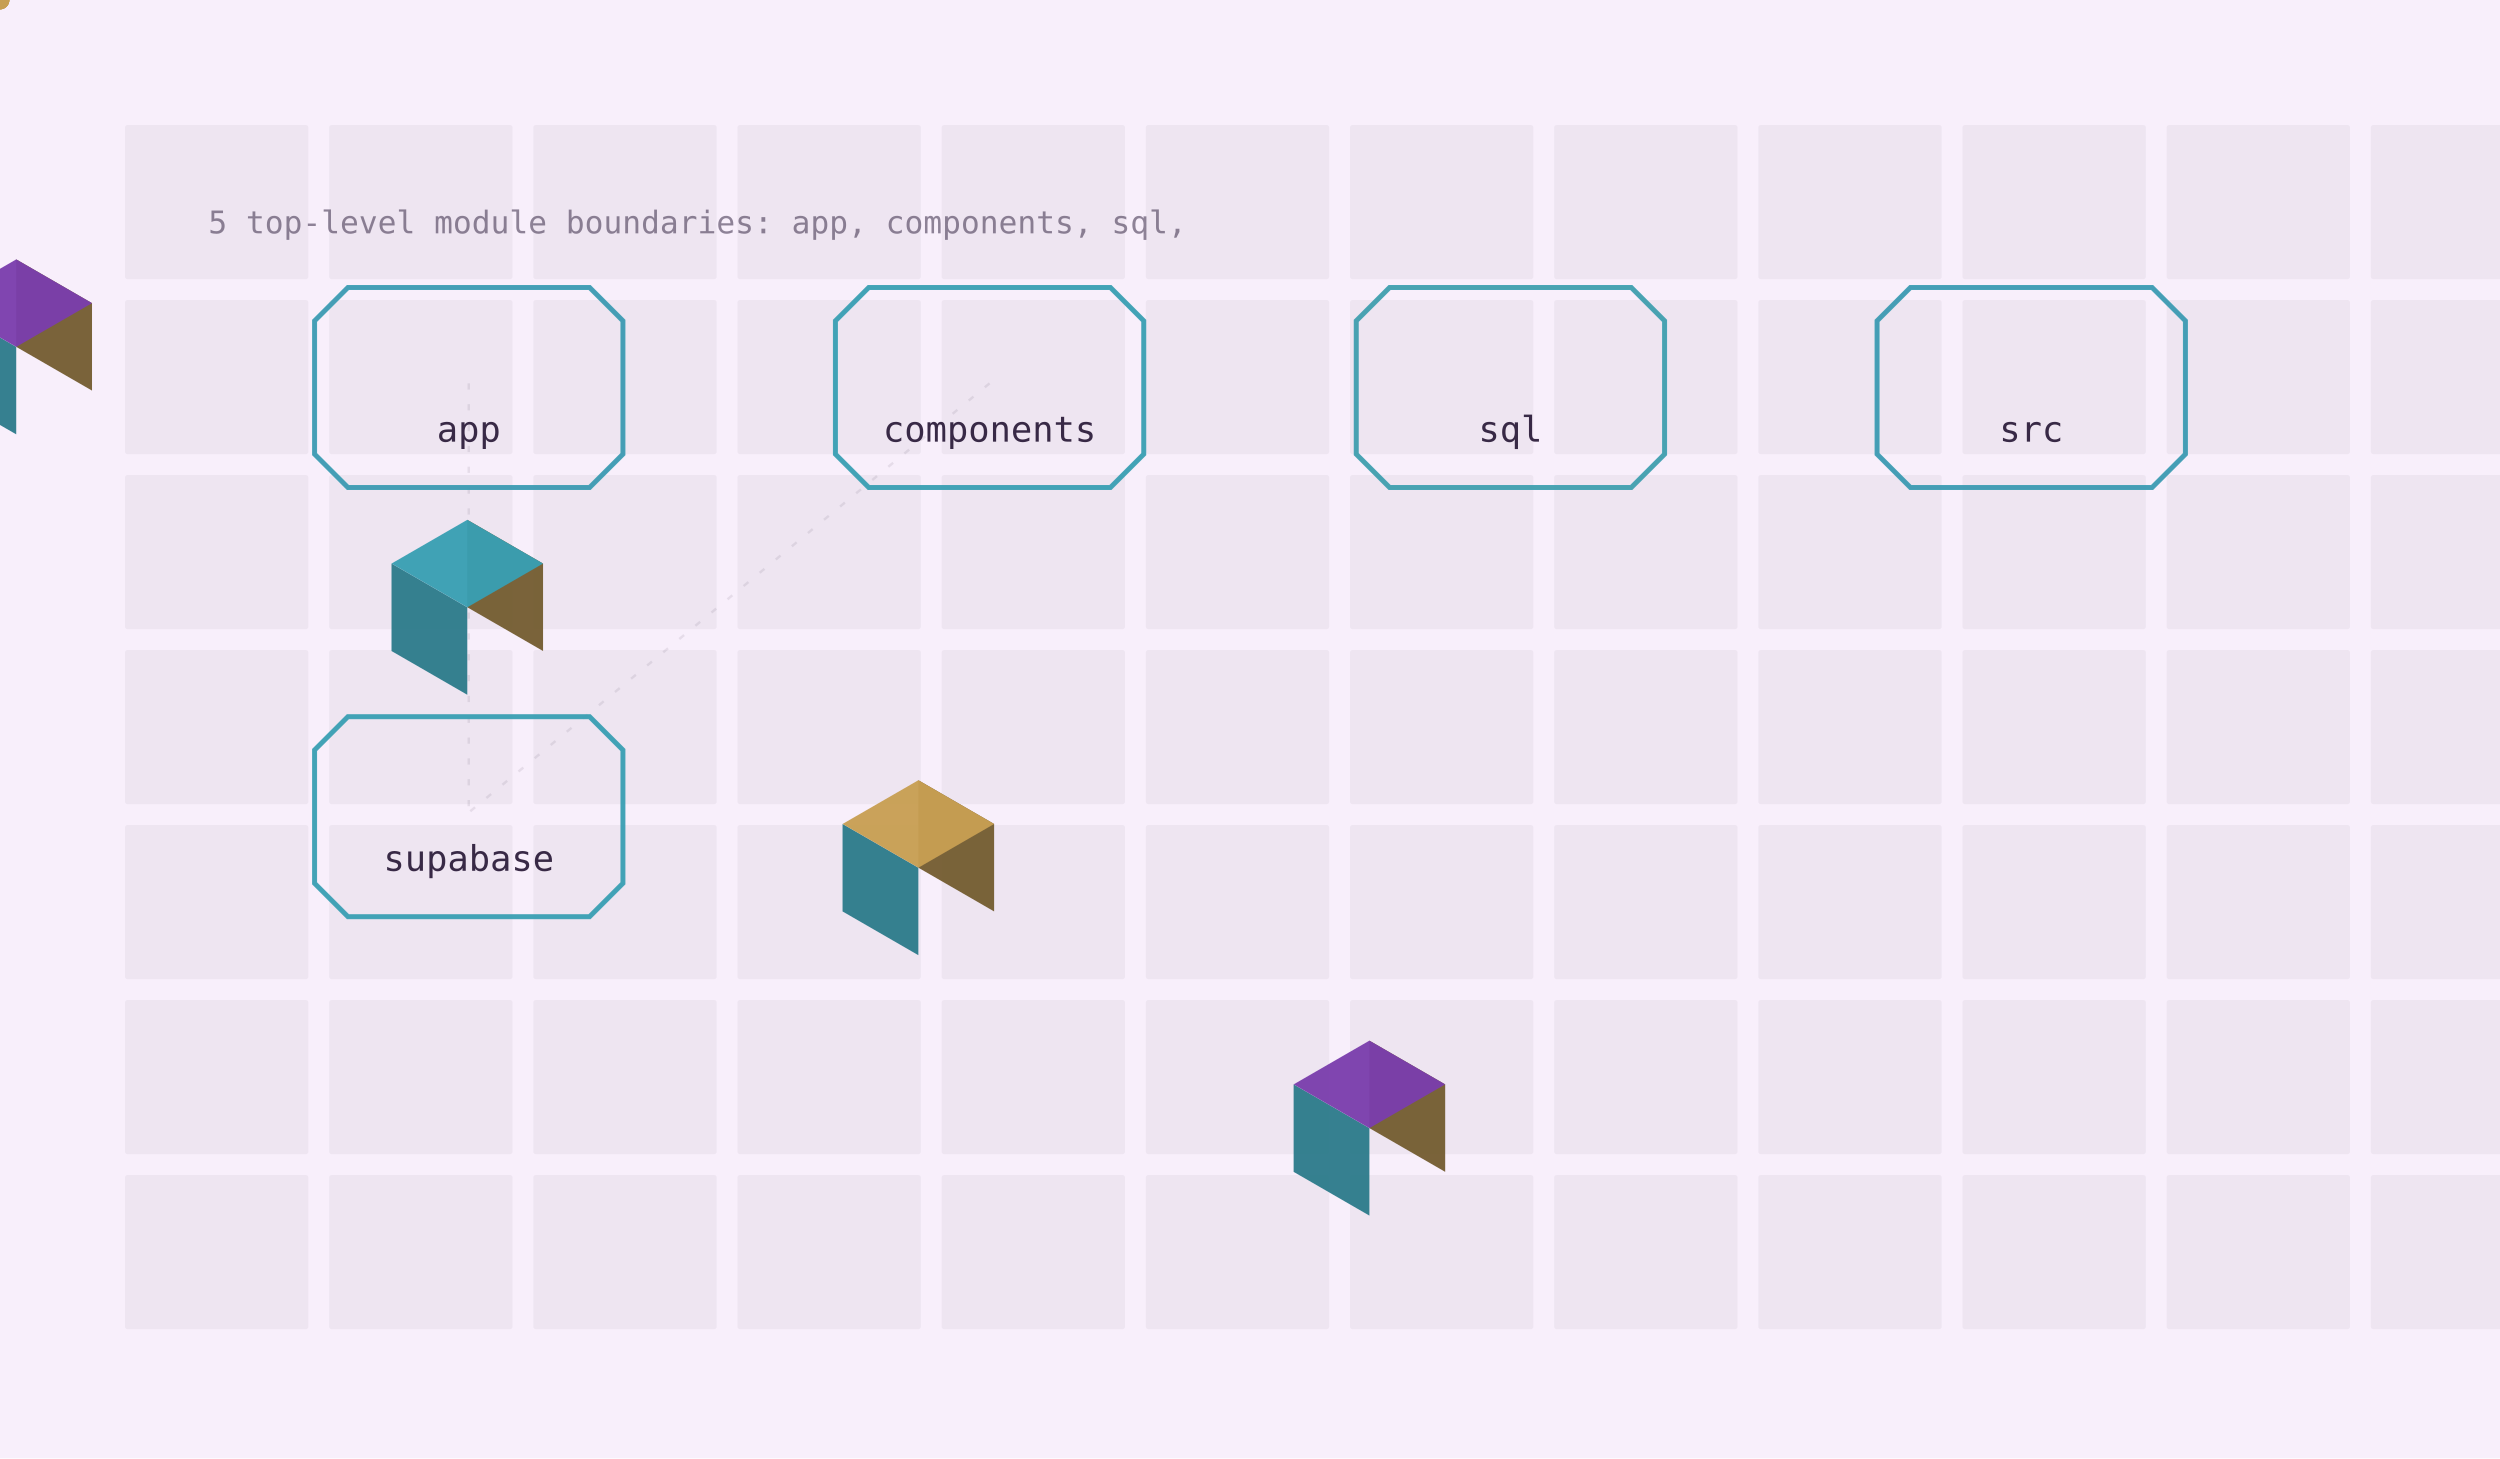
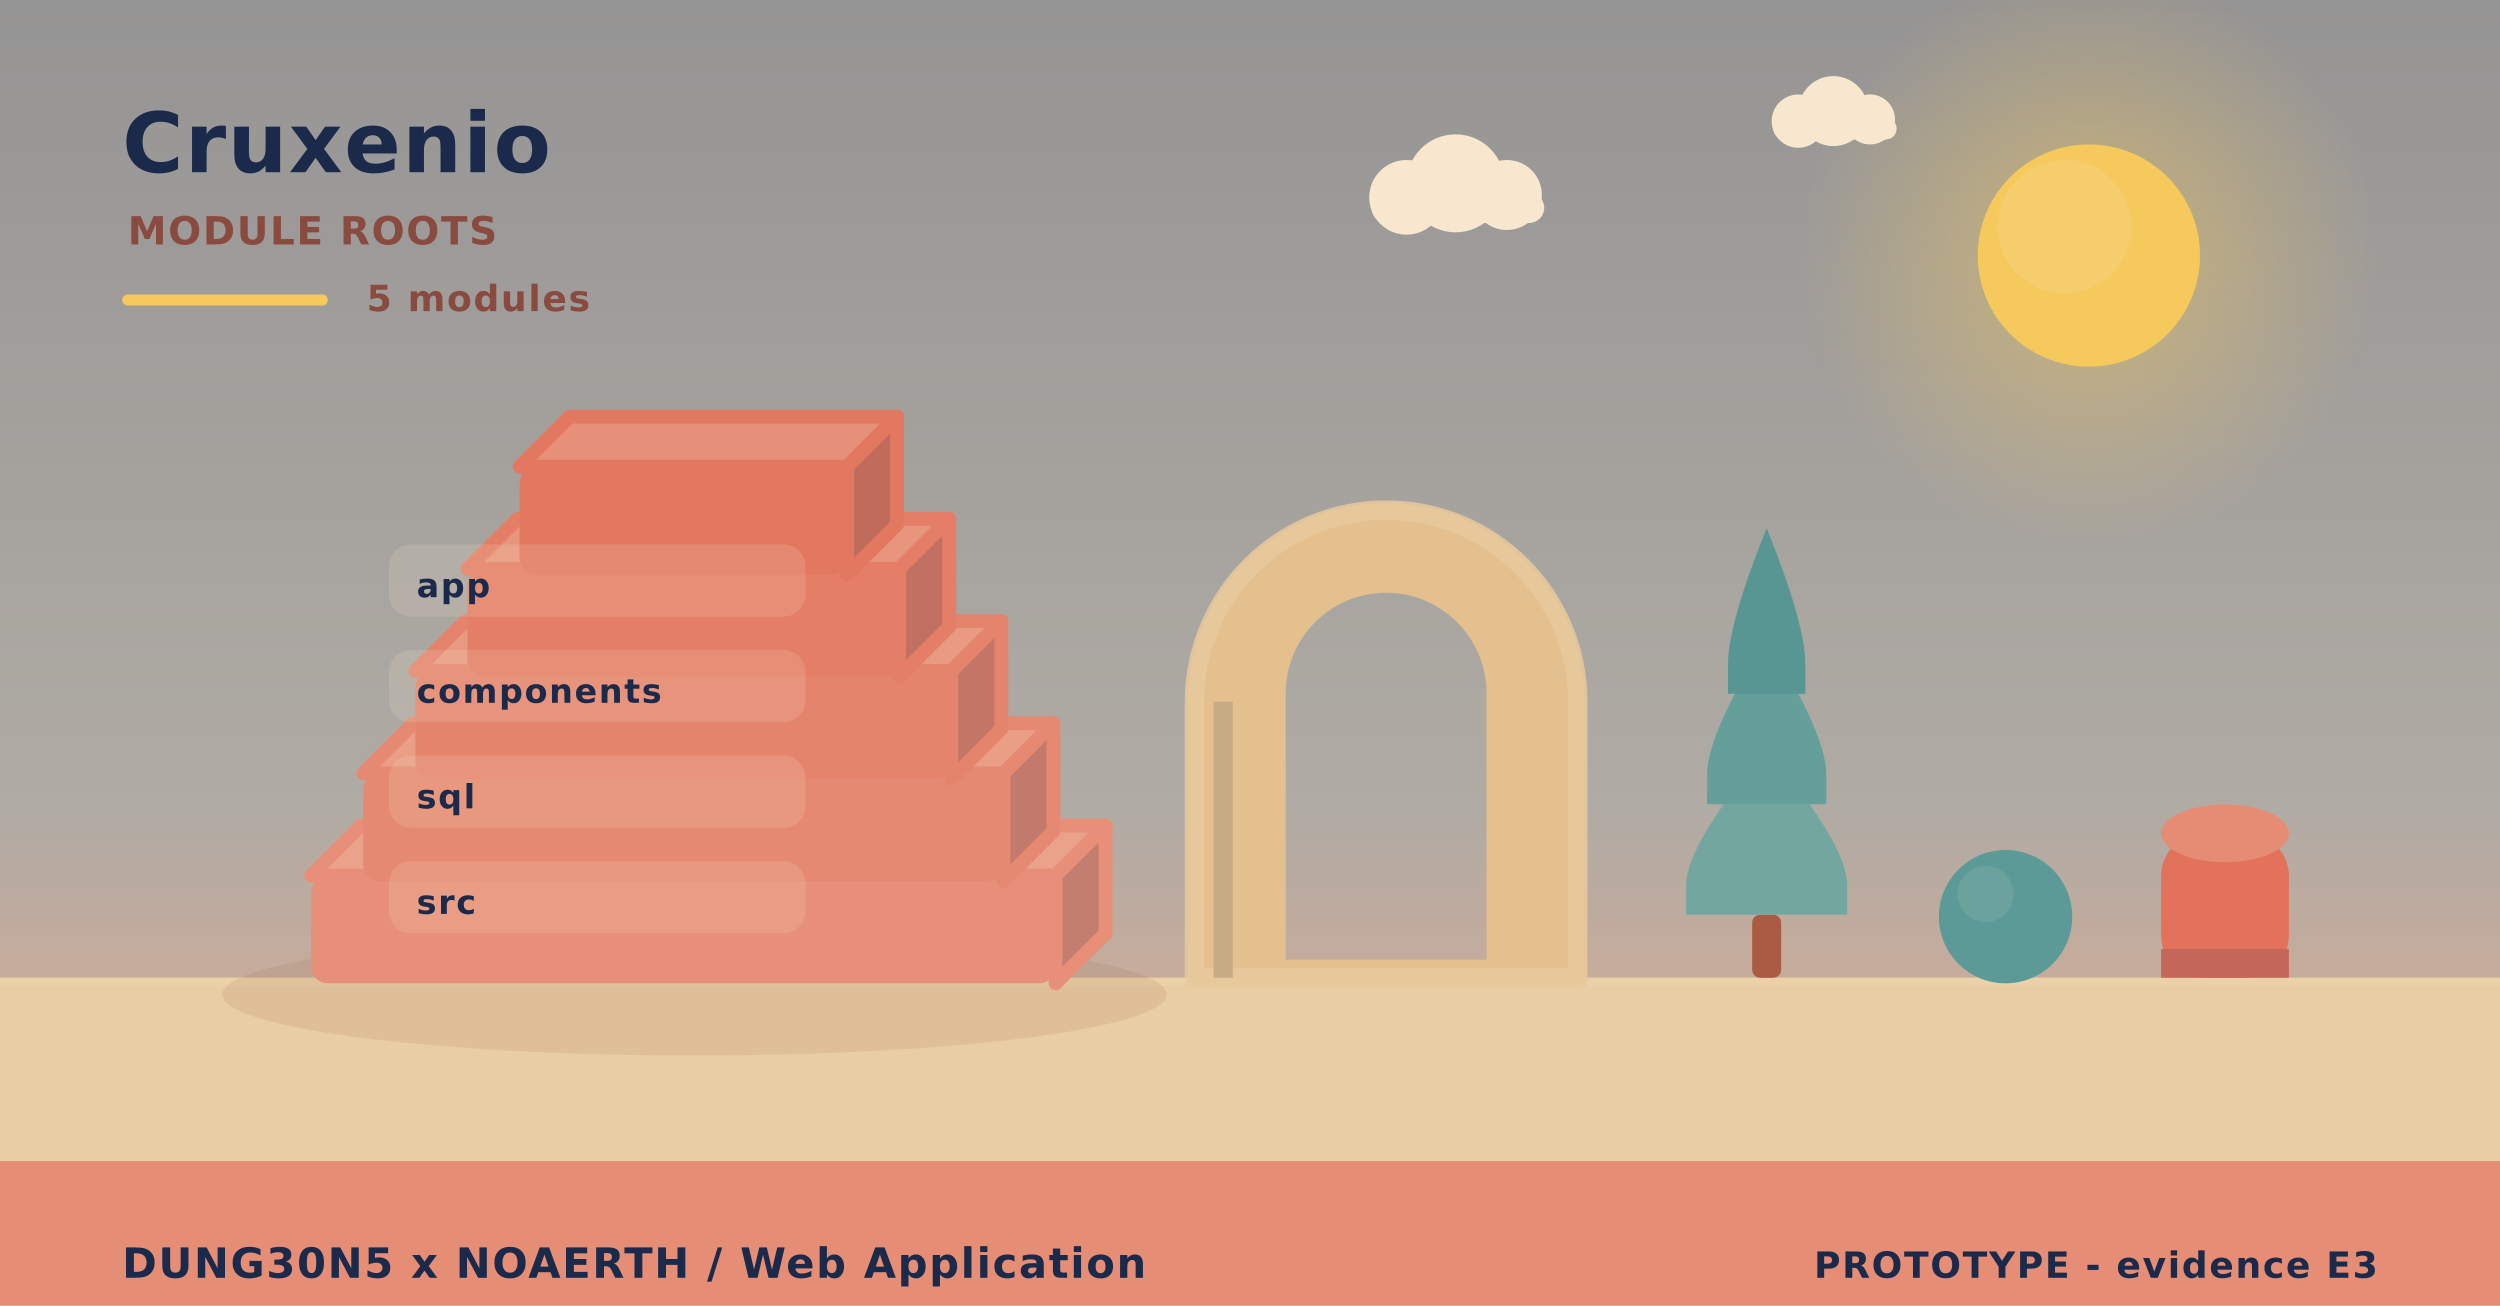
- <svg xmlns="http://www.w3.org/2000/svg" viewBox="0 0 1200 700" width="1200" height="700" role="img" aria-label="Cruxenio architecture">
-   <rect width="1200" height="700" fill="#f8effb" />
-   <defs>
-     <linearGradient id="ga" x1="0" y1="0" x2="1" y2="1">
-       <stop offset="0%" stop-color="#7a3dac" />
-       <stop offset="100%" stop-color="#389eb2" />
-     </linearGradient>
-   </defs>
-   <rect x="60.00" y="60.00" width="88.00" height="74.00" rx="1.20" fill="#251634" opacity="0.05" />
-   <rect x="158.00" y="60.00" width="88.00" height="74.00" rx="1.20" fill="#251634" opacity="0.05" />
-   <rect x="256.00" y="60.00" width="88.00" height="74.00" rx="1.20" fill="#251634" opacity="0.05" />
-   <rect x="354.00" y="60.00" width="88.00" height="74.00" rx="1.20" fill="#251634" opacity="0.05" />
-   <rect x="452.00" y="60.00" width="88.00" height="74.00" rx="1.20" fill="#251634" opacity="0.05" />
-   <rect x="550.00" y="60.00" width="88.00" height="74.00" rx="1.20" fill="#251634" opacity="0.05" />
-   <rect x="648.00" y="60.00" width="88.00" height="74.00" rx="1.20" fill="#251634" opacity="0.05" />
-   <rect x="746.00" y="60.00" width="88.00" height="74.00" rx="1.20" fill="#251634" opacity="0.05" />
-   <rect x="844.00" y="60.00" width="88.00" height="74.00" rx="1.20" fill="#251634" opacity="0.05" />
-   <rect x="942.00" y="60.00" width="88.00" height="74.00" rx="1.20" fill="#251634" opacity="0.05" />
-   <rect x="1040.00" y="60.00" width="88.00" height="74.00" rx="1.20" fill="#251634" opacity="0.05" />
-   <rect x="1138.00" y="60.00" width="88.00" height="74.00" rx="1.20" fill="#251634" opacity="0.05" />
-   <rect x="60.00" y="144.00" width="88.00" height="74.00" rx="1.20" fill="#251634" opacity="0.05" />
-   <rect x="158.00" y="144.00" width="88.00" height="74.00" rx="1.20" fill="#251634" opacity="0.05" />
-   <rect x="256.00" y="144.00" width="88.00" height="74.00" rx="1.20" fill="#251634" opacity="0.05" />
-   <rect x="354.00" y="144.00" width="88.00" height="74.00" rx="1.20" fill="#251634" opacity="0.05" />
-   <rect x="452.00" y="144.00" width="88.00" height="74.00" rx="1.20" fill="#251634" opacity="0.05" />
-   <rect x="550.00" y="144.00" width="88.00" height="74.00" rx="1.20" fill="#251634" opacity="0.05" />
-   <rect x="648.00" y="144.00" width="88.00" height="74.00" rx="1.20" fill="#251634" opacity="0.05" />
-   <rect x="746.00" y="144.00" width="88.00" height="74.00" rx="1.20" fill="#251634" opacity="0.05" />
-   <rect x="844.00" y="144.00" width="88.00" height="74.00" rx="1.20" fill="#251634" opacity="0.05" />
-   <rect x="942.00" y="144.00" width="88.00" height="74.00" rx="1.20" fill="#251634" opacity="0.05" />
-   <rect x="1040.00" y="144.00" width="88.00" height="74.00" rx="1.20" fill="#251634" opacity="0.05" />
-   <rect x="1138.00" y="144.00" width="88.00" height="74.00" rx="1.20" fill="#251634" opacity="0.05" />
-   <rect x="60.00" y="228.00" width="88.00" height="74.00" rx="1.20" fill="#251634" opacity="0.05" />
-   <rect x="158.00" y="228.00" width="88.00" height="74.00" rx="1.20" fill="#251634" opacity="0.05" />
-   <rect x="256.00" y="228.00" width="88.00" height="74.00" rx="1.20" fill="#251634" opacity="0.05" />
-   <rect x="354.00" y="228.00" width="88.00" height="74.00" rx="1.20" fill="#251634" opacity="0.05" />
-   <rect x="452.00" y="228.00" width="88.00" height="74.00" rx="1.20" fill="#251634" opacity="0.05" />
-   <rect x="550.00" y="228.00" width="88.00" height="74.00" rx="1.20" fill="#251634" opacity="0.05" />
-   <rect x="648.00" y="228.00" width="88.00" height="74.00" rx="1.20" fill="#251634" opacity="0.05" />
-   <rect x="746.00" y="228.00" width="88.00" height="74.00" rx="1.20" fill="#251634" opacity="0.05" />
-   <rect x="844.00" y="228.00" width="88.00" height="74.00" rx="1.20" fill="#251634" opacity="0.05" />
-   <rect x="942.00" y="228.00" width="88.00" height="74.00" rx="1.20" fill="#251634" opacity="0.05" />
-   <rect x="1040.00" y="228.00" width="88.00" height="74.00" rx="1.20" fill="#251634" opacity="0.05" />
-   <rect x="1138.00" y="228.00" width="88.00" height="74.00" rx="1.20" fill="#251634" opacity="0.05" />
-   <rect x="60.00" y="312.00" width="88.00" height="74.00" rx="1.20" fill="#251634" opacity="0.05" />
-   <rect x="158.00" y="312.00" width="88.00" height="74.00" rx="1.20" fill="#251634" opacity="0.05" />
-   <rect x="256.00" y="312.00" width="88.00" height="74.00" rx="1.20" fill="#251634" opacity="0.05" />
-   <rect x="354.00" y="312.00" width="88.00" height="74.00" rx="1.20" fill="#251634" opacity="0.05" />
-   <rect x="452.00" y="312.00" width="88.00" height="74.00" rx="1.20" fill="#251634" opacity="0.05" />
-   <rect x="550.00" y="312.00" width="88.00" height="74.00" rx="1.20" fill="#251634" opacity="0.05" />
-   <rect x="648.00" y="312.00" width="88.00" height="74.00" rx="1.20" fill="#251634" opacity="0.05" />
-   <rect x="746.00" y="312.00" width="88.00" height="74.00" rx="1.20" fill="#251634" opacity="0.05" />
-   <rect x="844.00" y="312.00" width="88.00" height="74.00" rx="1.20" fill="#251634" opacity="0.05" />
-   <rect x="942.00" y="312.00" width="88.00" height="74.00" rx="1.20" fill="#251634" opacity="0.05" />
-   <rect x="1040.00" y="312.00" width="88.00" height="74.00" rx="1.20" fill="#251634" opacity="0.05" />
-   <rect x="1138.00" y="312.00" width="88.00" height="74.00" rx="1.20" fill="#251634" opacity="0.05" />
-   <rect x="60.00" y="396.00" width="88.00" height="74.00" rx="1.20" fill="#251634" opacity="0.05" />
-   <rect x="158.00" y="396.00" width="88.00" height="74.00" rx="1.20" fill="#251634" opacity="0.05" />
-   <rect x="256.00" y="396.00" width="88.00" height="74.00" rx="1.20" fill="#251634" opacity="0.05" />
-   <rect x="354.00" y="396.00" width="88.00" height="74.00" rx="1.20" fill="#251634" opacity="0.05" />
-   <rect x="452.00" y="396.00" width="88.00" height="74.00" rx="1.20" fill="#251634" opacity="0.05" />
-   <rect x="550.00" y="396.00" width="88.00" height="74.00" rx="1.20" fill="#251634" opacity="0.05" />
-   <rect x="648.00" y="396.00" width="88.00" height="74.00" rx="1.20" fill="#251634" opacity="0.05" />
-   <rect x="746.00" y="396.00" width="88.00" height="74.00" rx="1.20" fill="#251634" opacity="0.05" />
-   <rect x="844.00" y="396.00" width="88.00" height="74.00" rx="1.20" fill="#251634" opacity="0.05" />
-   <rect x="942.00" y="396.00" width="88.00" height="74.00" rx="1.20" fill="#251634" opacity="0.05" />
-   <rect x="1040.00" y="396.00" width="88.00" height="74.00" rx="1.20" fill="#251634" opacity="0.05" />
-   <rect x="1138.00" y="396.00" width="88.00" height="74.00" rx="1.20" fill="#251634" opacity="0.05" />
-   <rect x="60.00" y="480.00" width="88.00" height="74.00" rx="1.20" fill="#251634" opacity="0.05" />
-   <rect x="158.00" y="480.00" width="88.00" height="74.00" rx="1.20" fill="#251634" opacity="0.05" />
-   <rect x="256.00" y="480.00" width="88.00" height="74.00" rx="1.20" fill="#251634" opacity="0.05" />
-   <rect x="354.00" y="480.00" width="88.00" height="74.00" rx="1.20" fill="#251634" opacity="0.05" />
-   <rect x="452.00" y="480.00" width="88.00" height="74.00" rx="1.20" fill="#251634" opacity="0.05" />
-   <rect x="550.00" y="480.00" width="88.00" height="74.00" rx="1.20" fill="#251634" opacity="0.05" />
-   <rect x="648.00" y="480.00" width="88.00" height="74.00" rx="1.20" fill="#251634" opacity="0.05" />
-   <rect x="746.00" y="480.00" width="88.00" height="74.00" rx="1.20" fill="#251634" opacity="0.05" />
-   <rect x="844.00" y="480.00" width="88.00" height="74.00" rx="1.20" fill="#251634" opacity="0.05" />
-   <rect x="942.00" y="480.00" width="88.00" height="74.00" rx="1.20" fill="#251634" opacity="0.05" />
-   <rect x="1040.00" y="480.00" width="88.00" height="74.00" rx="1.20" fill="#251634" opacity="0.05" />
-   <rect x="1138.00" y="480.00" width="88.00" height="74.00" rx="1.20" fill="#251634" opacity="0.05" />
-   <rect x="60.00" y="564.00" width="88.00" height="74.00" rx="1.20" fill="#251634" opacity="0.05" />
-   <rect x="158.00" y="564.00" width="88.00" height="74.00" rx="1.20" fill="#251634" opacity="0.05" />
-   <rect x="256.00" y="564.00" width="88.00" height="74.00" rx="1.20" fill="#251634" opacity="0.05" />
-   <rect x="354.00" y="564.00" width="88.00" height="74.00" rx="1.20" fill="#251634" opacity="0.05" />
-   <rect x="452.00" y="564.00" width="88.00" height="74.00" rx="1.20" fill="#251634" opacity="0.05" />
-   <rect x="550.00" y="564.00" width="88.00" height="74.00" rx="1.20" fill="#251634" opacity="0.05" />
-   <rect x="648.00" y="564.00" width="88.00" height="74.00" rx="1.20" fill="#251634" opacity="0.05" />
-   <rect x="746.00" y="564.00" width="88.00" height="74.00" rx="1.20" fill="#251634" opacity="0.05" />
-   <rect x="844.00" y="564.00" width="88.00" height="74.00" rx="1.20" fill="#251634" opacity="0.05" />
-   <rect x="942.00" y="564.00" width="88.00" height="74.00" rx="1.20" fill="#251634" opacity="0.05" />
-   <rect x="1040.00" y="564.00" width="88.00" height="74.00" rx="1.20" fill="#251634" opacity="0.05" />
-   <rect x="1138.00" y="564.00" width="88.00" height="74.00" rx="1.20" fill="#251634" opacity="0.05" />
-   <line x1="225.00" y1="184.00" x2="225.00" y2="390.00" stroke="rgba(37,22,52,0.160)" stroke-width="1.20" opacity="0.55" stroke-dasharray="3 7" />
-   <line x1="475.00" y1="184.00" x2="225.00" y2="390.00" stroke="rgba(37,22,52,0.160)" stroke-width="1.20" opacity="0.55" stroke-dasharray="3 7" />
-   <path d="M167.00,138.00 H283.00 L299.00,154.00 V218.00 L283.00,234.00 H167.00 L151.00,218.00 V154.00 Z" fill="none" stroke="rgba(122,61,172,0.550)" stroke-width="1.80" opacity="0.90" />
-   <polygon points="7.79,166.50 44.17,187.50 44.17,145.50 7.79,124.50" fill="#735c30" opacity="0.95" />
-   <polygon points="-28.58,187.50 7.79,208.50 7.79,166.50 -28.58,145.50" fill="#2c7b8b" opacity="0.95" />
-   <polygon points="7.79,124.50 44.17,145.50 7.79,166.50 -28.58,145.50" fill="#7a3dac" opacity="0.95" />
-   <text x="225" y="212" font-family="ui-monospace,Menlo,monospace" font-size="17" fill="rgba(37,22,52,0.900)" text-anchor="middle">app</text>
+ <svg xmlns="http://www.w3.org/2000/svg" width="900" height="470" viewBox="0 0 900 470" role="img" aria-label="Cruxenio - how it is built">
+   <linearGradient id="skya" x1="0" y1="0" x2="0" y2="1">
+     <stop offset="0" stop-color="#959494" />
+     <stop offset="0.62" stop-color="#b0aba4" />
+     <stop offset="1" stop-color="#f3ad8a" />
+   </linearGradient>
+   <rect width="900" height="470" fill="url(#skya)" />
+   <radialGradient id="suna">
+     <stop offset="0.35" stop-color="#f5c95c" stop-opacity="0.34" />
+     <stop offset="1" stop-color="#f5c95c" stop-opacity="0" />
+   </radialGradient>
+   <circle cx="752" cy="92" r="104" fill="url(#suna)" />
+   <circle cx="752" cy="92" r="40" fill="#f5c95c" />
+   <circle cx="743.2" cy="81.6" r="24" fill="#f5d27e" opacity="0.5" />
  <g>
-     <path d="M167.00,138.00 H283.00 L299.00,154.00 V218.00 L283.00,234.00 H167.00 L151.00,218.00 V154.00 Z" fill="none" stroke="#389eb2" stroke-width="2.40" opacity="0.90" />
-     <animate attributeName="opacity" values="0.25;1.0;0.25" dur="18.4s" begin="0.0s" repeatCount="indefinite" />
+     <circle cx="524" cy="66" r="17.64" fill="#f6e7ce" />
+     <circle cx="506.36" cy="71.04" r="13.44" fill="#f6e7ce" />
+     <circle cx="542.48" cy="70.2" r="12.6" fill="#f6e7ce" />
+     <rect x="493.76" y="69.36" width="62.16" height="10.92" rx="5.46" fill="#f6e7ce" />
+     <animateTransform attributeName="transform" type="translate" values="0 0;24 0;0 0" dur="36s" begin="0s" repeatCount="indefinite" />
  </g>
-   <g opacity="0.9">
-     <circle cx="0.00" cy="0.00" r="4.50" fill="#c79e52" opacity="1.00" />
-     <animateTransform attributeName="transform" type="translate" values="225.00,184.00 475.00,184.00" dur="6.133s" begin="0.0s" repeatCount="indefinite" />
-     <animateTransform attributeName="transform" type="translate" values="475.00,184.00 225.00,184.00" dur="6.133s" begin="3.067s" repeatCount="indefinite" />
+   <g>
+     <circle cx="660" cy="40" r="12.6" fill="#f6e7ce" />
+     <circle cx="647.4" cy="43.6" r="9.6" fill="#f6e7ce" />
+     <circle cx="673.2" cy="43" r="9" fill="#f6e7ce" />
+     <rect x="638.4" y="42.4" width="44.4" height="7.8" rx="3.9" fill="#f6e7ce" />
+     <animateTransform attributeName="transform" type="translate" values="0 0;-18 0;0 0" dur="46s" begin="3s" repeatCount="indefinite" />
  </g>
-   <path d="M417.00,138.00 H533.00 L549.00,154.00 V218.00 L533.00,234.00 H417.00 L401.00,218.00 V154.00 Z" fill="none" stroke="rgba(56,158,178,0.550)" stroke-width="1.80" opacity="0.90" />
-   <polygon points="224.30,291.50 260.67,312.50 260.67,270.50 224.30,249.50" fill="#735c30" opacity="0.95" />
-   <polygon points="187.93,312.50 224.30,333.50 224.30,291.50 187.93,270.50" fill="#2c7b8b" opacity="0.95" />
-   <polygon points="224.30,249.50 260.67,270.50 224.30,291.50 187.93,270.50" fill="#389eb2" opacity="0.95" />
-   <text x="475" y="212" font-family="ui-monospace,Menlo,monospace" font-size="17" fill="rgba(37,22,52,0.900)" text-anchor="middle">components</text>
+   <rect x="0" y="352" width="900" height="118" fill="#e9cda3" />
+   <rect x="0" y="352" width="900" height="3" fill="#ebd1a9" />
+   <text x="44" y="62" font-family="Verdana,DejaVu Sans,sans-serif" font-size="30" font-weight="700" letter-spacing="0.6" fill="#1b2a4a" text-anchor="start">Cruxenio</text>
+   <text x="46" y="88" font-family="Verdana,DejaVu Sans,sans-serif" font-size="14" font-weight="700" letter-spacing="0.6" fill="#894b3f" text-anchor="start">MODULE ROOTS</text>
+   <rect x="44" y="106" width="74" height="4" rx="2" fill="#f5c95c" />
+   <text x="132" y="112" font-family="Verdana,DejaVu Sans,sans-serif" font-size="13" font-weight="700" letter-spacing="0.6" fill="#894b3f" text-anchor="start">5 modules</text>
+   <ellipse cx="250" cy="358" rx="170" ry="22" fill="rgba(138,90,68,0.11)" />
+   <path d="M112,315.2 L380,315.2 L398,297.2 L130,297.2 Z" fill="#eaa28b" stroke="#e78f78" stroke-width="5" stroke-linejoin="round" />
+   <path d="M380,315.2 L398,297.2 L398,336 L380,354 Z" fill="#c47e70" stroke="#e78f78" stroke-width="5" stroke-linejoin="round" />
+   <rect x="112" y="315.2" width="268" height="38.8" rx="6" fill="#e78f78" />
+   <path d="M130.76,278.4 L361.24,278.4 L379.24,260.4 L148.76,260.4 Z" fill="#ea9e86" stroke="#e68972" stroke-width="5" stroke-linejoin="round" />
+   <path d="M361.24,278.4 L379.24,260.4 L379.24,299.2 L361.24,317.2 Z" fill="#c3796b" stroke="#e68972" stroke-width="5" stroke-linejoin="round" />
+   <rect x="130.76" y="278.4" width="230.48" height="38.8" rx="6" fill="#e68972" />
+   <path d="M149.52,241.6 L342.48,241.6 L360.48,223.6 L167.52,223.6 Z" fill="#e99a82" stroke="#e5846c" stroke-width="5" stroke-linejoin="round" />
+   <path d="M342.48,241.6 L360.48,223.6 L360.48,262.4 L342.48,280.4 Z" fill="#c37566" stroke="#e5846c" stroke-width="5" stroke-linejoin="round" />
+   <rect x="149.52" y="241.6" width="192.96" height="38.8" rx="6" fill="#e5846c" />
+   <path d="M168.28,204.8 L323.72,204.8 L341.72,186.8 L186.28,186.8 Z" fill="#e8957d" stroke="#e47e66" stroke-width="5" stroke-linejoin="round" />
+   <path d="M323.72,204.8 L341.72,186.8 L341.72,225.6 L323.72,243.6 Z" fill="#c27061" stroke="#e47e66" stroke-width="5" stroke-linejoin="round" />
+   <rect x="168.28" y="204.8" width="155.44" height="38.8" rx="6" fill="#e47e66" />
+   <path d="M187.04,168 L304.96,168 L322.96,150 L205.04,150 Z" fill="#e79079" stroke="#e37861" stroke-width="5" stroke-linejoin="round" />
+   <path d="M304.96,168 L322.96,150 L322.96,188.8 L304.96,206.8 Z" fill="#c16b5d" stroke="#e37861" stroke-width="5" stroke-linejoin="round" />
+   <rect x="187.04" y="168" width="117.92" height="38.8" rx="6" fill="#e37861" />
+   <rect x="140" y="196" width="150" height="26" rx="8" fill="rgba(246,231,206,0.16)" opacity="0.94" />
  <g>
-     <path d="M417.00,138.00 H533.00 L549.00,154.00 V218.00 L533.00,234.00 H417.00 L401.00,218.00 V154.00 Z" fill="none" stroke="#389eb2" stroke-width="2.40" opacity="0.90" />
-     <animate attributeName="opacity" values="0.25;1.0;0.25" dur="18.4s" begin="0.45s" repeatCount="indefinite" />
+     <text x="150" y="215" font-family="Verdana,DejaVu Sans,sans-serif" font-size="12" font-weight="700" letter-spacing="0.6" fill="#1b2a4a" text-anchor="start">app</text>
+     <animateTransform attributeName="transform" type="translate" values="0 10;0 0" dur="0.7s" begin="0.3s" fill="freeze" />
  </g>
-   <g opacity="0.9">
-     <circle cx="0.00" cy="0.00" r="4.50" fill="#c79e52" opacity="1.00" />
-     <animateTransform attributeName="transform" type="translate" values="475.00,184.00 725.00,184.00" dur="6.133s" begin="0.3s" repeatCount="indefinite" />
-     <animateTransform attributeName="transform" type="translate" values="725.00,184.00 475.00,184.00" dur="6.133s" begin="3.367s" repeatCount="indefinite" />
+   <rect x="140" y="234" width="150" height="26" rx="8" fill="rgba(246,231,206,0.16)" opacity="0.94" />
+   <g>
+     <text x="150" y="253" font-family="Verdana,DejaVu Sans,sans-serif" font-size="12" font-weight="700" letter-spacing="0.6" fill="#1b2a4a" text-anchor="start">components</text>
+     <animateTransform attributeName="transform" type="translate" values="0 10;0 0" dur="0.7s" begin="0.5s" fill="freeze" />
  </g>
-   <path d="M667.00,138.00 H783.00 L799.00,154.00 V218.00 L783.00,234.00 H667.00 L651.00,218.00 V154.00 Z" fill="none" stroke="rgba(199,158,82,0.550)" stroke-width="1.80" opacity="0.90" />
-   <polygon points="440.81,416.50 477.18,437.50 477.18,395.50 440.81,374.50" fill="#735c30" opacity="0.95" />
-   <polygon points="404.43,437.50 440.81,458.50 440.81,416.50 404.43,395.50" fill="#2c7b8b" opacity="0.95" />
-   <polygon points="440.81,374.50 477.18,395.50 440.81,416.50 404.43,395.50" fill="#c79e52" opacity="0.95" />
-   <text x="725" y="212" font-family="ui-monospace,Menlo,monospace" font-size="17" fill="rgba(37,22,52,0.900)" text-anchor="middle">sql</text>
+   <rect x="140" y="272" width="150" height="26" rx="8" fill="rgba(246,231,206,0.16)" opacity="0.94" />
  <g>
-     <path d="M667.00,138.00 H783.00 L799.00,154.00 V218.00 L783.00,234.00 H667.00 L651.00,218.00 V154.00 Z" fill="none" stroke="#389eb2" stroke-width="2.40" opacity="0.90" />
-     <animate attributeName="opacity" values="0.25;1.0;0.25" dur="18.4s" begin="0.9s" repeatCount="indefinite" />
+     <text x="150" y="291" font-family="Verdana,DejaVu Sans,sans-serif" font-size="12" font-weight="700" letter-spacing="0.6" fill="#1b2a4a" text-anchor="start">sql</text>
+     <animateTransform attributeName="transform" type="translate" values="0 10;0 0" dur="0.7s" begin="0.7s" fill="freeze" />
  </g>
-   <g opacity="0.9">
-     <circle cx="0.00" cy="0.00" r="4.50" fill="#c79e52" opacity="1.00" />
-     <animateTransform attributeName="transform" type="translate" values="725.00,184.00 975.00,184.00" dur="6.133s" begin="0.6s" repeatCount="indefinite" />
-     <animateTransform attributeName="transform" type="translate" values="975.00,184.00 725.00,184.00" dur="6.133s" begin="3.667s" repeatCount="indefinite" />
+   <rect x="140" y="310" width="150" height="26" rx="8" fill="rgba(246,231,206,0.16)" opacity="0.94" />
+   <g>
+     <text x="150" y="329" font-family="Verdana,DejaVu Sans,sans-serif" font-size="12" font-weight="700" letter-spacing="0.6" fill="#1b2a4a" text-anchor="start">src</text>
+     <animateTransform attributeName="transform" type="translate" values="0 10;0 0" dur="0.7s" begin="0.9s" fill="freeze" />
  </g>
-   <path d="M917.00,138.00 H1033.00 L1049.00,154.00 V218.00 L1033.00,234.00 H917.00 L901.00,218.00 V154.00 Z" fill="none" stroke="rgba(122,61,172,0.550)" stroke-width="1.80" opacity="0.90" />
-   <polygon points="657.31,541.50 693.69,562.50 693.69,520.50 657.31,499.50" fill="#735c30" opacity="0.95" />
-   <polygon points="620.94,562.50 657.31,583.50 657.31,541.50 620.94,520.50" fill="#2c7b8b" opacity="0.95" />
-   <polygon points="657.31,499.50 693.69,520.50 657.31,541.50 620.94,520.50" fill="#7a3dac" opacity="0.95" />
-   <text x="975" y="212" font-family="ui-monospace,Menlo,monospace" font-size="17" fill="rgba(37,22,52,0.900)" text-anchor="middle">src</text>
-   <g>
-     <path d="M917.00,138.00 H1033.00 L1049.00,154.00 V218.00 L1033.00,234.00 H917.00 L901.00,218.00 V154.00 Z" fill="none" stroke="#389eb2" stroke-width="2.40" opacity="0.90" />
-     <animate attributeName="opacity" values="0.25;1.0;0.25" dur="18.4s" begin="1.35s" repeatCount="indefinite" />
-   </g>
-   <g opacity="0.9">
-     <circle cx="0.00" cy="0.00" r="4.50" fill="#c79e52" opacity="1.00" />
-     <animateTransform attributeName="transform" type="translate" values="975.00,184.00 225.00,390.00" dur="6.133s" begin="0.9s" repeatCount="indefinite" />
-     <animateTransform attributeName="transform" type="translate" values="225.00,390.00 975.00,184.00" dur="6.133s" begin="3.967s" repeatCount="indefinite" />
-   </g>
-   <path d="M167.00,344.00 H283.00 L299.00,360.00 V424.00 L283.00,440.00 H167.00 L151.00,424.00 V360.00 Z" fill="none" stroke="rgba(56,158,178,0.550)" stroke-width="1.80" opacity="0.90" />
-   <polygon points="-170.61,269.50 -134.23,290.50 -134.23,248.50 -170.61,227.50" fill="#735c30" opacity="0.95" />
-   <polygon points="-206.98,290.50 -170.61,311.50 -170.61,269.50 -206.98,248.50" fill="#2c7b8b" opacity="0.95" />
-   <polygon points="-170.61,227.50 -134.23,248.50 -170.61,269.50 -206.98,248.50" fill="#389eb2" opacity="0.95" />
-   <text x="225" y="418" font-family="ui-monospace,Menlo,monospace" font-size="17" fill="rgba(37,22,52,0.900)" text-anchor="middle">supabase</text>
-   <g>
-     <path d="M167.00,344.00 H283.00 L299.00,360.00 V424.00 L283.00,440.00 H167.00 L151.00,424.00 V360.00 Z" fill="none" stroke="#389eb2" stroke-width="2.40" opacity="0.90" />
-     <animate attributeName="opacity" values="0.25;1.0;0.25" dur="18.4s" begin="1.8s" repeatCount="indefinite" />
-   </g>
-   <g opacity="0.9">
-     <circle cx="0.00" cy="0.00" r="4.50" fill="#c79e52" opacity="1.00" />
-     <animateTransform attributeName="transform" type="translate" values="225.00,390.00 225.00,390.00" dur="6.133s" begin="1.2s" repeatCount="indefinite" />
-     <animateTransform attributeName="transform" type="translate" values="225.00,390.00 225.00,390.00" dur="6.133s" begin="4.267s" repeatCount="indefinite" />
-   </g>
-   <text x="100" y="112" font-family="ui-monospace,Menlo,monospace" font-size="15" fill="rgba(37,22,52,0.500)">5 top-level module boundaries: app, components, sql,</text>
+   <path d="M430,352 L430,252.64 A69,69 0 0 1 568,252.64 L568,352 Z M460.36,348 L460.36,249.55 A38.64,38.64 0 0 1 537.64,249.55 L537.64,348 Z" fill="#e3c08d" fill-rule="evenodd" stroke="#e3c08d" stroke-width="5" stroke-linejoin="round" />
+   <path d="M430,352 L430,252.64 A69,69 0 0 1 568,252.64 L568,352 Z" fill="none" stroke="#e8c99d" stroke-width="7" stroke-linecap="round" opacity="0.85" />
+   <rect x="436.9" y="252.64" width="6.9" height="99.36" fill="#c7ab84" />
+   <rect x="630.78" y="329.28" width="10.44" height="22.72" rx="2.9" fill="#ac5b43" />
+   <path d="M636,269.64 Q607,304.23 607,318.54 Q607,329.28 607,329.28 L665,329.28 Q665,329.28 665,318.54 Q665,304.23 636,269.64 Z" fill="#74a6a0" />
+   <path d="M636,229.88 Q614.54,264.47 614.54,278.78 Q614.54,289.52 614.54,289.52 L657.46,289.52 Q657.46,289.52 657.46,278.78 Q657.46,264.47 636,229.88 Z" fill="#649f9a" />
+   <path d="M636,190.12 Q622.08,224.71 622.08,239.02 Q622.08,249.76 622.08,249.76 L649.92,249.76 Q649.92,249.76 649.92,239.02 Q649.92,224.71 636,190.12 Z" fill="#589694" />
+   <circle cx="722" cy="330" r="24" fill="#5b9a97" />
+   <circle cx="714.8" cy="321.84" r="10.08" fill="#7aa9a2" opacity="0.55" />
+   <rect x="778" y="300" width="46" height="52" rx="15.33" fill="#e2725b" />
+   <ellipse cx="801" cy="300" rx="23" ry="10.4" fill="#e68c74" />
+   <rect x="778" y="341.6" width="46" height="10.4" fill="#c66859" />
+   <rect x="0" y="418" width="900" height="52" rx="0" fill="#e68972" opacity="0.94" />
+   <text x="44" y="460" font-family="Verdana,DejaVu Sans,sans-serif" font-size="15" font-weight="700" letter-spacing="0.6" fill="#1b2a4a" text-anchor="start">DUNG30N5 x NOAERTH  /  Web Application</text>
+   <text x="856" y="460" font-family="Verdana,DejaVu Sans,sans-serif" font-size="13" font-weight="700" letter-spacing="0.6" fill="#1b2a4a" text-anchor="end">PROTOTYPE  -  evidence E3</text>
</svg>
